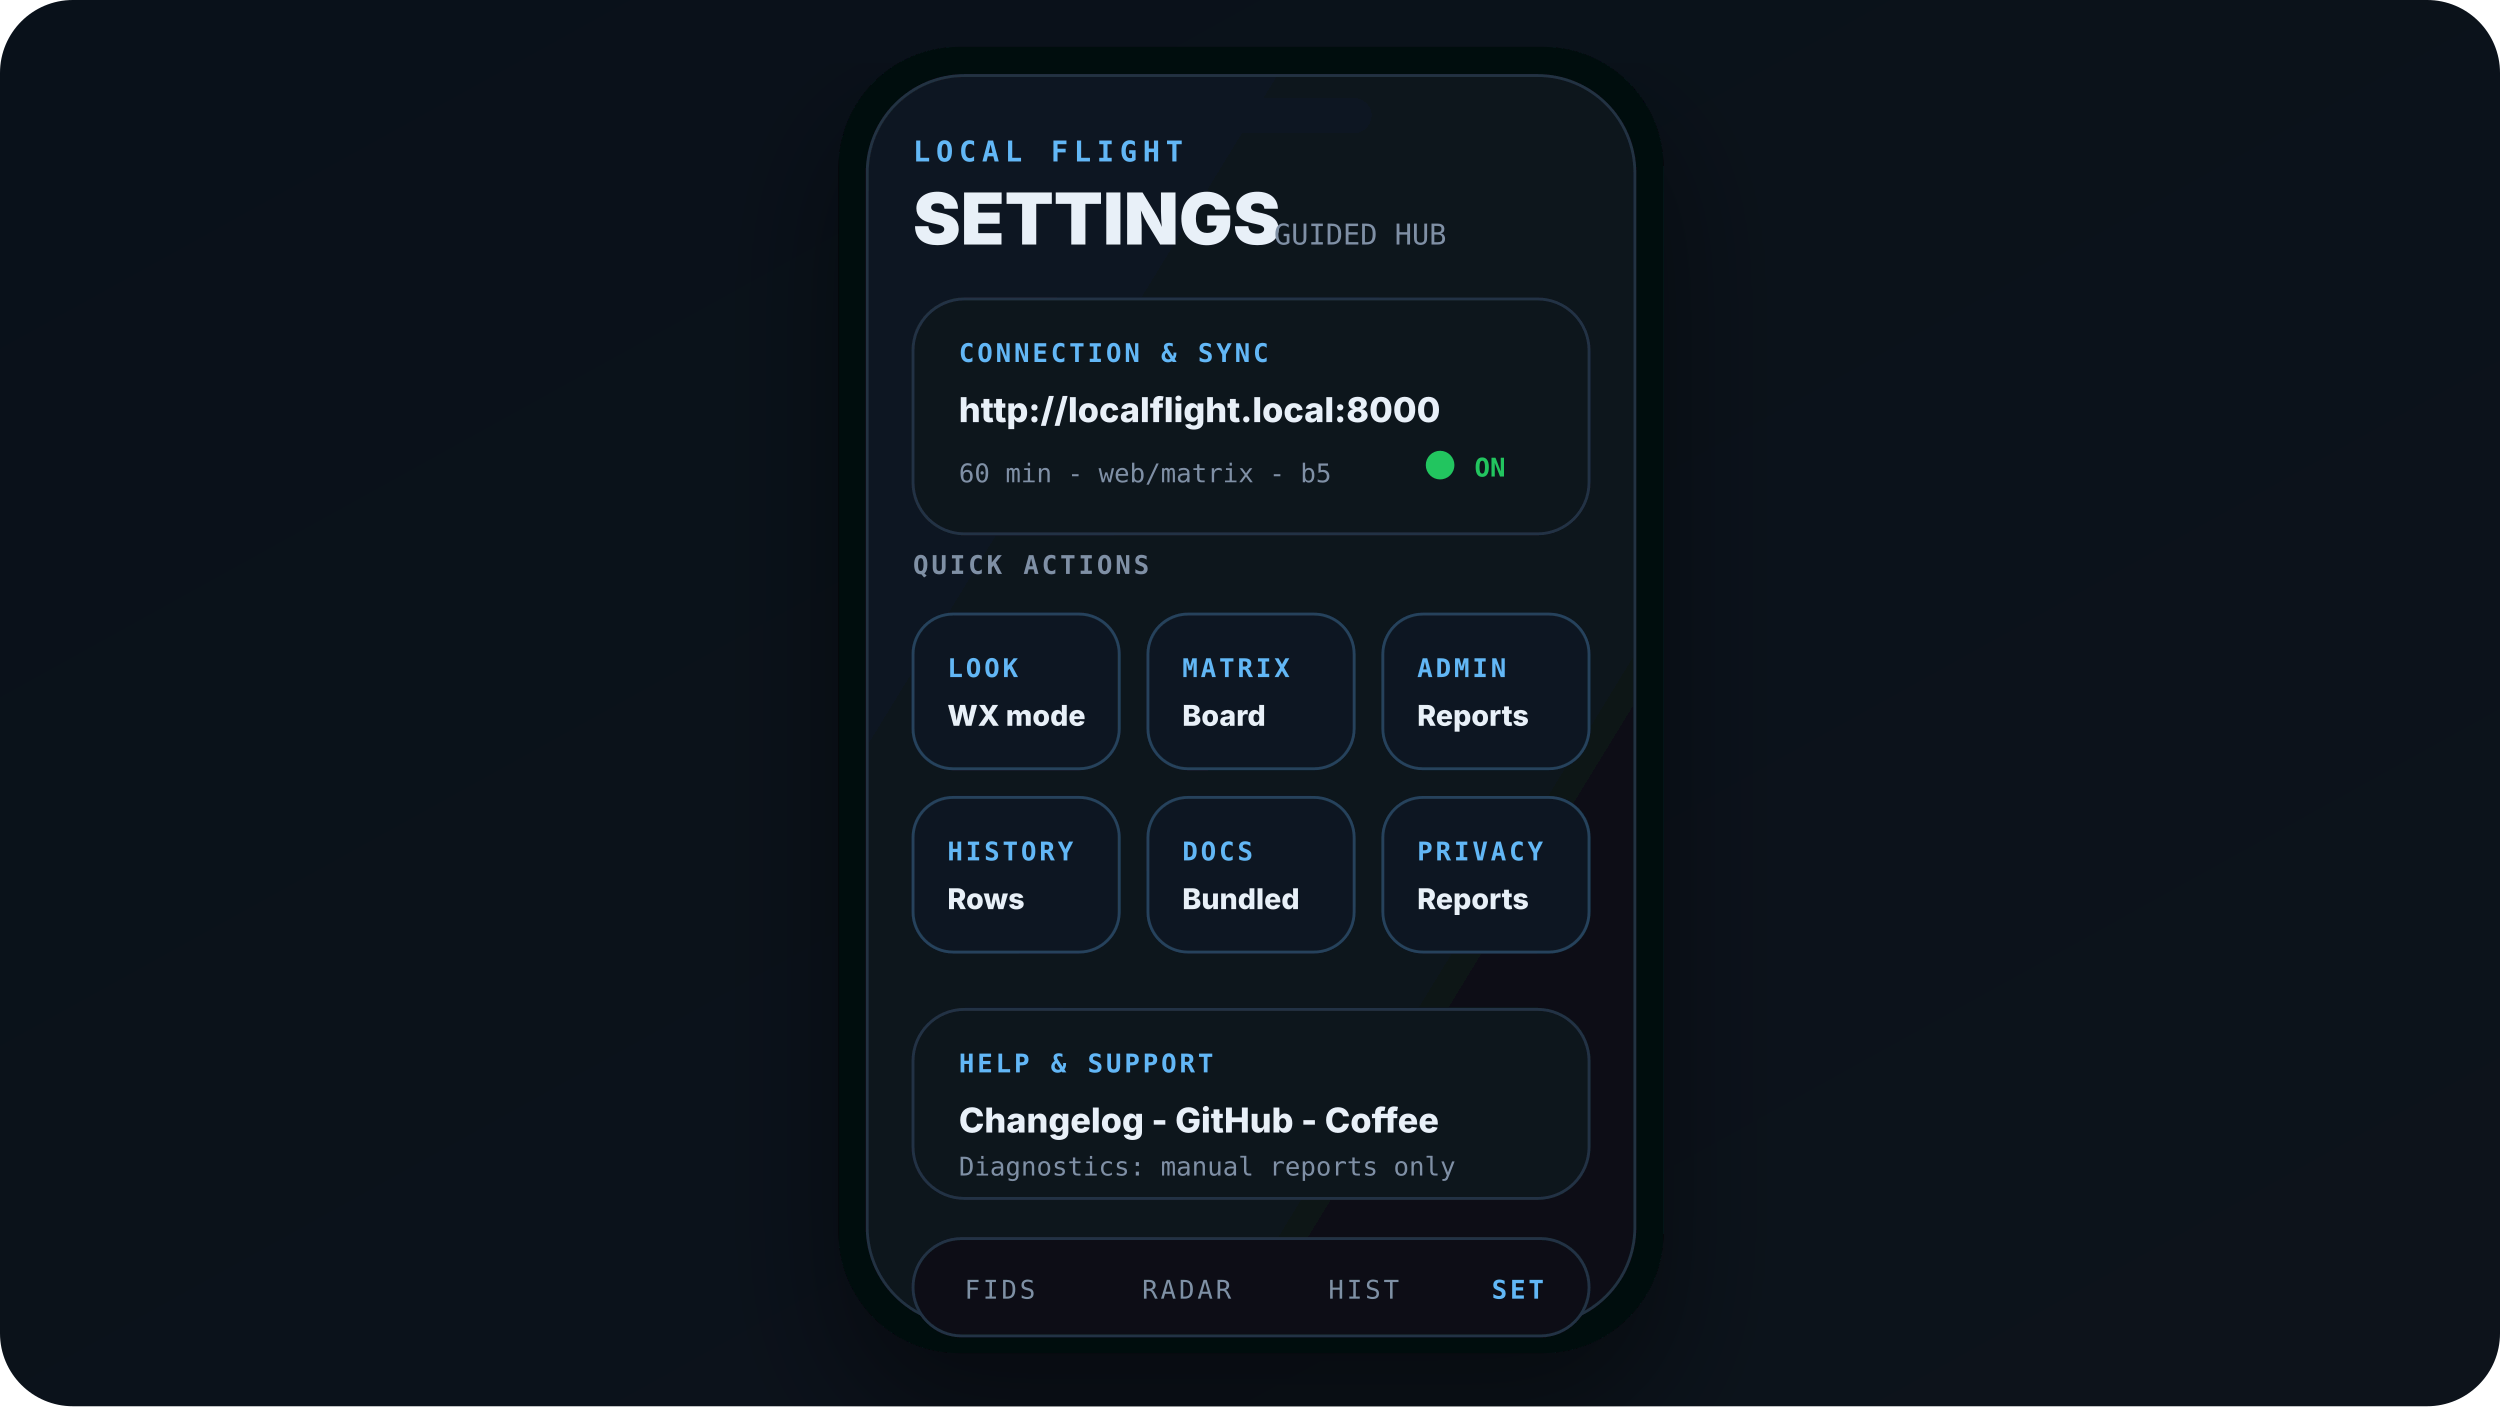
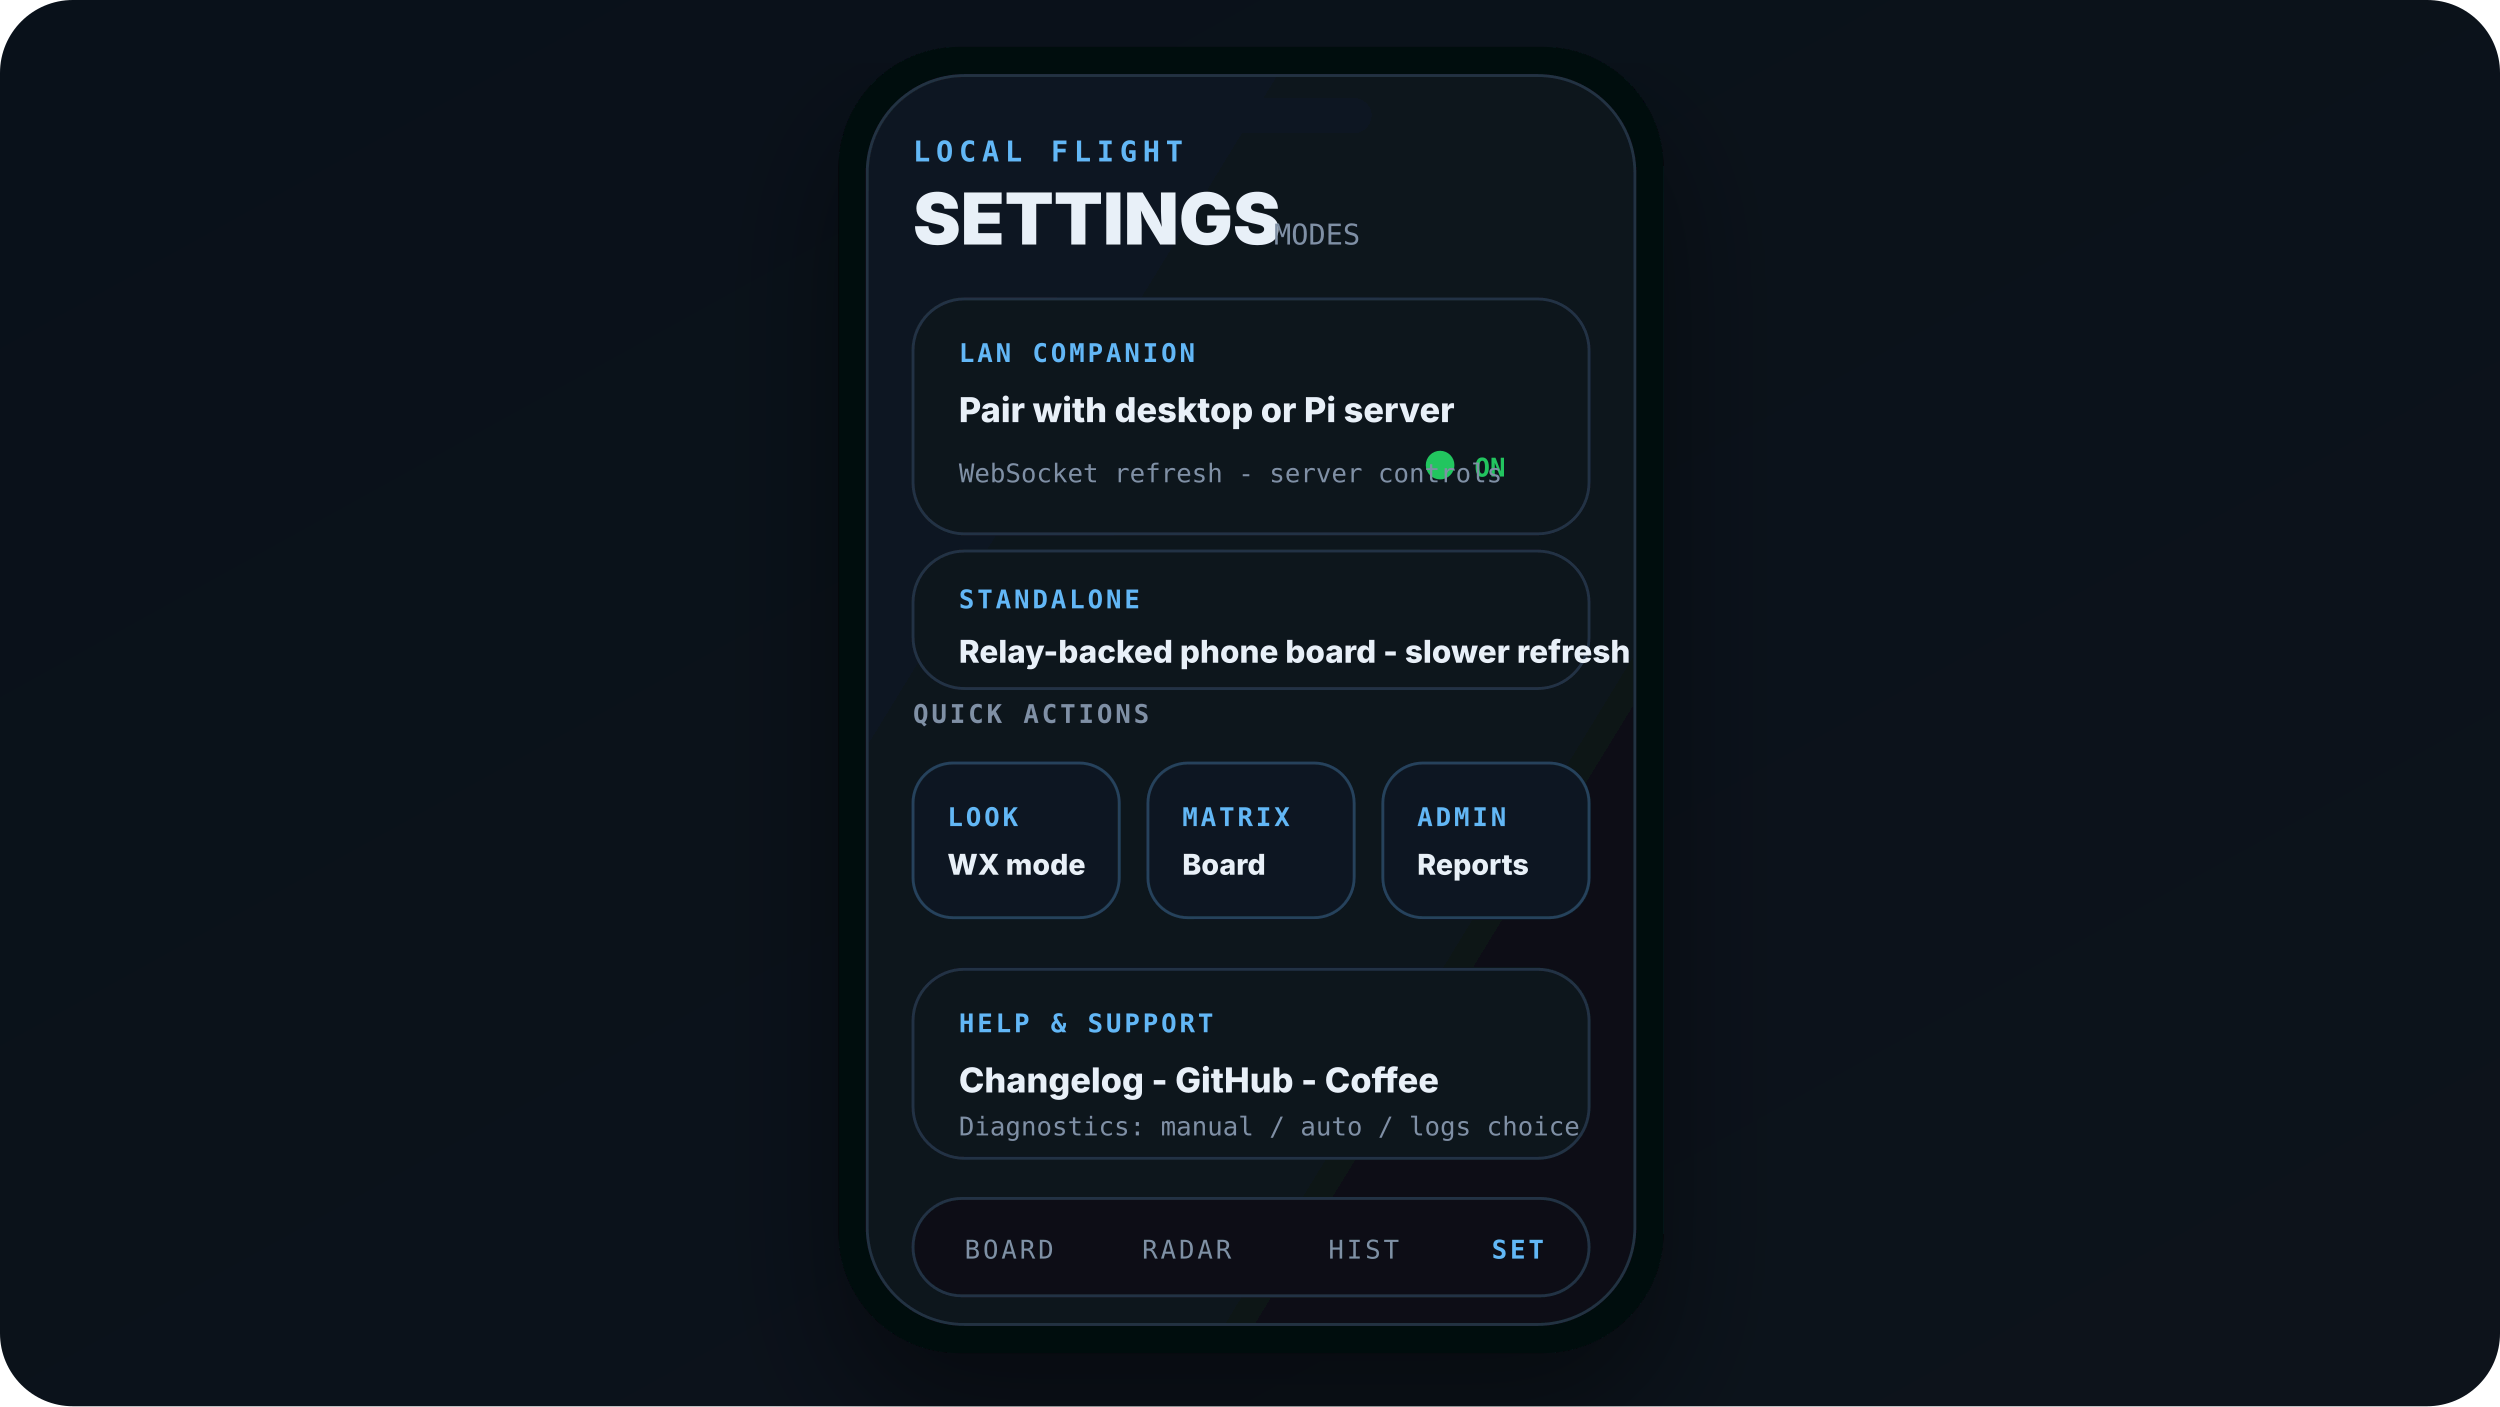
<svg xmlns="http://www.w3.org/2000/svg" width="960" height="540" viewBox="0 0 960 540" role="img" aria-labelledby="title desc">
  <defs>
    <linearGradient id="bg" x1="0" y1="0" x2="1" y2="1">
      <stop offset="0" stop-color="#09111a" />
      <stop offset="1" stop-color="#0d131b" />
    </linearGradient>
    <linearGradient id="phone" x1="0" y1="0" x2="1" y2="1">
      <stop offset="0" stop-color="#111923" />
      <stop offset="1" stop-color="#0a0f16" />
    </linearGradient>
    <filter id="shadow" x="-30%" y="-30%" width="160%" height="160%">
      <feDropShadow dx="0" dy="22" stdDeviation="22" flood-color="#000000" flood-opacity="0.42" />
    </filter>
    <style>
      .mono { font-family: ui-monospace, SFMono-Regular, Menlo, Consolas, monospace; }
      .sans { font-family: Inter, Segoe UI, Helvetica, Arial, sans-serif; }
      .text { fill: #e8f0f8; }
      .muted { fill: #7f90a5; }
      .blue { fill: #62b7f6; }
      .tiny { font-size: 9px; letter-spacing: 1px; }
    </style>
  </defs>
  <rect width="960" height="540" rx="28" fill="url(#bg)" />
  <g transform="translate(322 18) scale(1.1)" filter="url(#shadow)">
    <rect x="0" y="0" width="288" height="456" rx="42" fill="#03070c" />
    <rect x="10" y="10" width="268" height="436" rx="34" fill="url(#phone)" stroke="#223242" />
    <rect x="102" y="18" width="84" height="12" rx="6" fill="#111923" />
    <g transform="translate(26 40)">
      <text x="0" y="0" class="mono blue" font-size="10" font-weight="900" letter-spacing="2">LOCAL FLIGHT</text>
      <text x="0" y="29" class="sans text" font-size="25" font-weight="900">SETTINGS</text>
-       <text x="126" y="29" class="mono muted" font-size="10">GUIDED HUB</text>
+       <text x="126" y="29" class="mono muted" font-size="10">MODES</text>
      <g transform="translate(0 48)">
        <rect width="236" height="82" rx="18" fill="#0e151d" stroke="#243344" />
-         <text x="16" y="22" class="mono blue tiny" font-weight="900">CONNECTION &amp; SYNC</text>
-         <text x="16" y="43" class="sans text" font-size="12" font-weight="800">http://localflight.local:8000</text>
+         <text x="16" y="22" class="mono blue tiny" font-weight="900">LAN COMPANION</text>
+         <text x="16" y="43" class="sans text" font-size="12" font-weight="800">Pair with desktop or Pi server</text>
        <circle cx="184" cy="58" r="5" fill="#22c55e" />
        <text x="196" y="62" class="mono" fill="#22c55e" font-size="9" font-weight="900">ON</text>
-         <text x="16" y="64" class="mono muted" font-size="9">60 min - web/matrix - b5</text>
+         <text x="16" y="64" class="mono muted" font-size="9">WebSocket refresh - server controls</text>
      </g>
-       <g transform="translate(0 144)">
+       <g transform="translate(0 136)">
+         <rect width="236" height="48" rx="18" fill="#0e151d" stroke="#243344" />
+         <text x="16" y="20" class="mono blue tiny" font-weight="900">STANDALONE</text>
+         <text x="16" y="39" class="sans text" font-size="11" font-weight="800">Relay-backed phone board - slower refresh</text>
+       </g>
+       <g transform="translate(0 196)">
        <text x="0" y="0" class="mono muted tiny" font-weight="900">QUICK ACTIONS</text>
        <rect x="0" y="14" width="72" height="54" rx="14" fill="#101923" stroke="#25425c" />
        <text x="12" y="36" class="mono blue tiny" font-weight="900">LOOK</text>
        <text x="12" y="53" class="sans text" font-size="10" font-weight="800">WX mode</text>
        <rect x="82" y="14" width="72" height="54" rx="14" fill="#101923" stroke="#25425c" />
        <text x="94" y="36" class="mono blue tiny" font-weight="900">MATRIX</text>
        <text x="94" y="53" class="sans text" font-size="10" font-weight="800">Board</text>
        <rect x="164" y="14" width="72" height="54" rx="14" fill="#101923" stroke="#25425c" />
        <text x="176" y="36" class="mono blue tiny" font-weight="900">ADMIN</text>
        <text x="176" y="53" class="sans text" font-size="10" font-weight="800">Reports</text>
-         <rect x="0" y="78" width="72" height="54" rx="14" fill="#101923" stroke="#25425c" />
-         <text x="12" y="100" class="mono blue tiny" font-weight="900">HISTORY</text>
-         <text x="12" y="117" class="sans text" font-size="10" font-weight="800">Rows</text>
-         <rect x="82" y="78" width="72" height="54" rx="14" fill="#101923" stroke="#25425c" />
-         <text x="94" y="100" class="mono blue tiny" font-weight="900">DOCS</text>
-         <text x="94" y="117" class="sans text" font-size="10" font-weight="800">Bundled</text>
-         <rect x="164" y="78" width="72" height="54" rx="14" fill="#101923" stroke="#25425c" />
-         <text x="176" y="100" class="mono blue tiny" font-weight="900">PRIVACY</text>
-         <text x="176" y="117" class="sans text" font-size="10" font-weight="800">Reports</text>
      </g>
-       <g transform="translate(0 296)">
+       <g transform="translate(0 282)">
        <rect width="236" height="66" rx="18" fill="#0e151d" stroke="#243344" />
        <text x="16" y="22" class="mono blue tiny" font-weight="900">HELP &amp; SUPPORT</text>
        <text x="16" y="43" class="sans text" font-size="12" font-weight="800">Changelog - GitHub - Coffee</text>
-         <text x="16" y="58" class="mono muted" font-size="9">Diagnostics: manual reports only</text>
+         <text x="16" y="58" class="mono muted" font-size="9">Diagnostics: manual / auto / logs choice</text>
      </g>
-       <g transform="translate(0 376)">
+       <g transform="translate(0 362)">
        <rect width="236" height="34" rx="17" fill="#0b1017" stroke="#243344" />
-         <text x="18" y="21" class="mono muted tiny">FIDS</text>
+         <text x="18" y="21" class="mono muted tiny">BOARD</text>
        <text x="80" y="21" class="mono muted tiny">RADAR</text>
        <text x="145" y="21" class="mono muted tiny">HIST</text>
        <text x="202" y="21" class="mono blue tiny" font-weight="900">SET</text>
      </g>
    </g>
  </g>
</svg>
